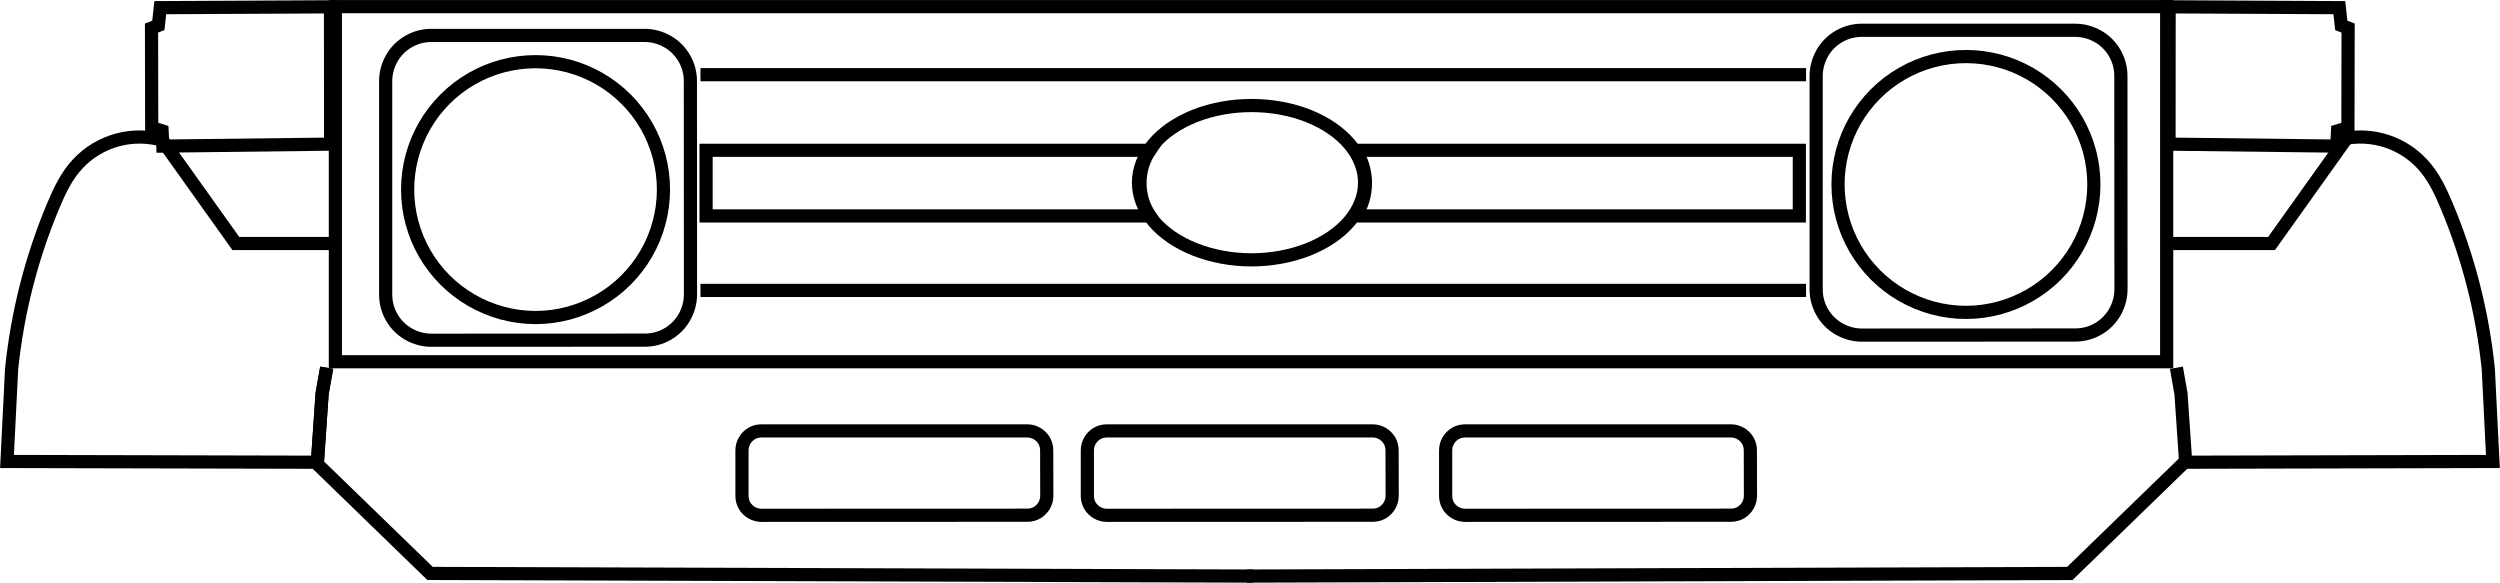
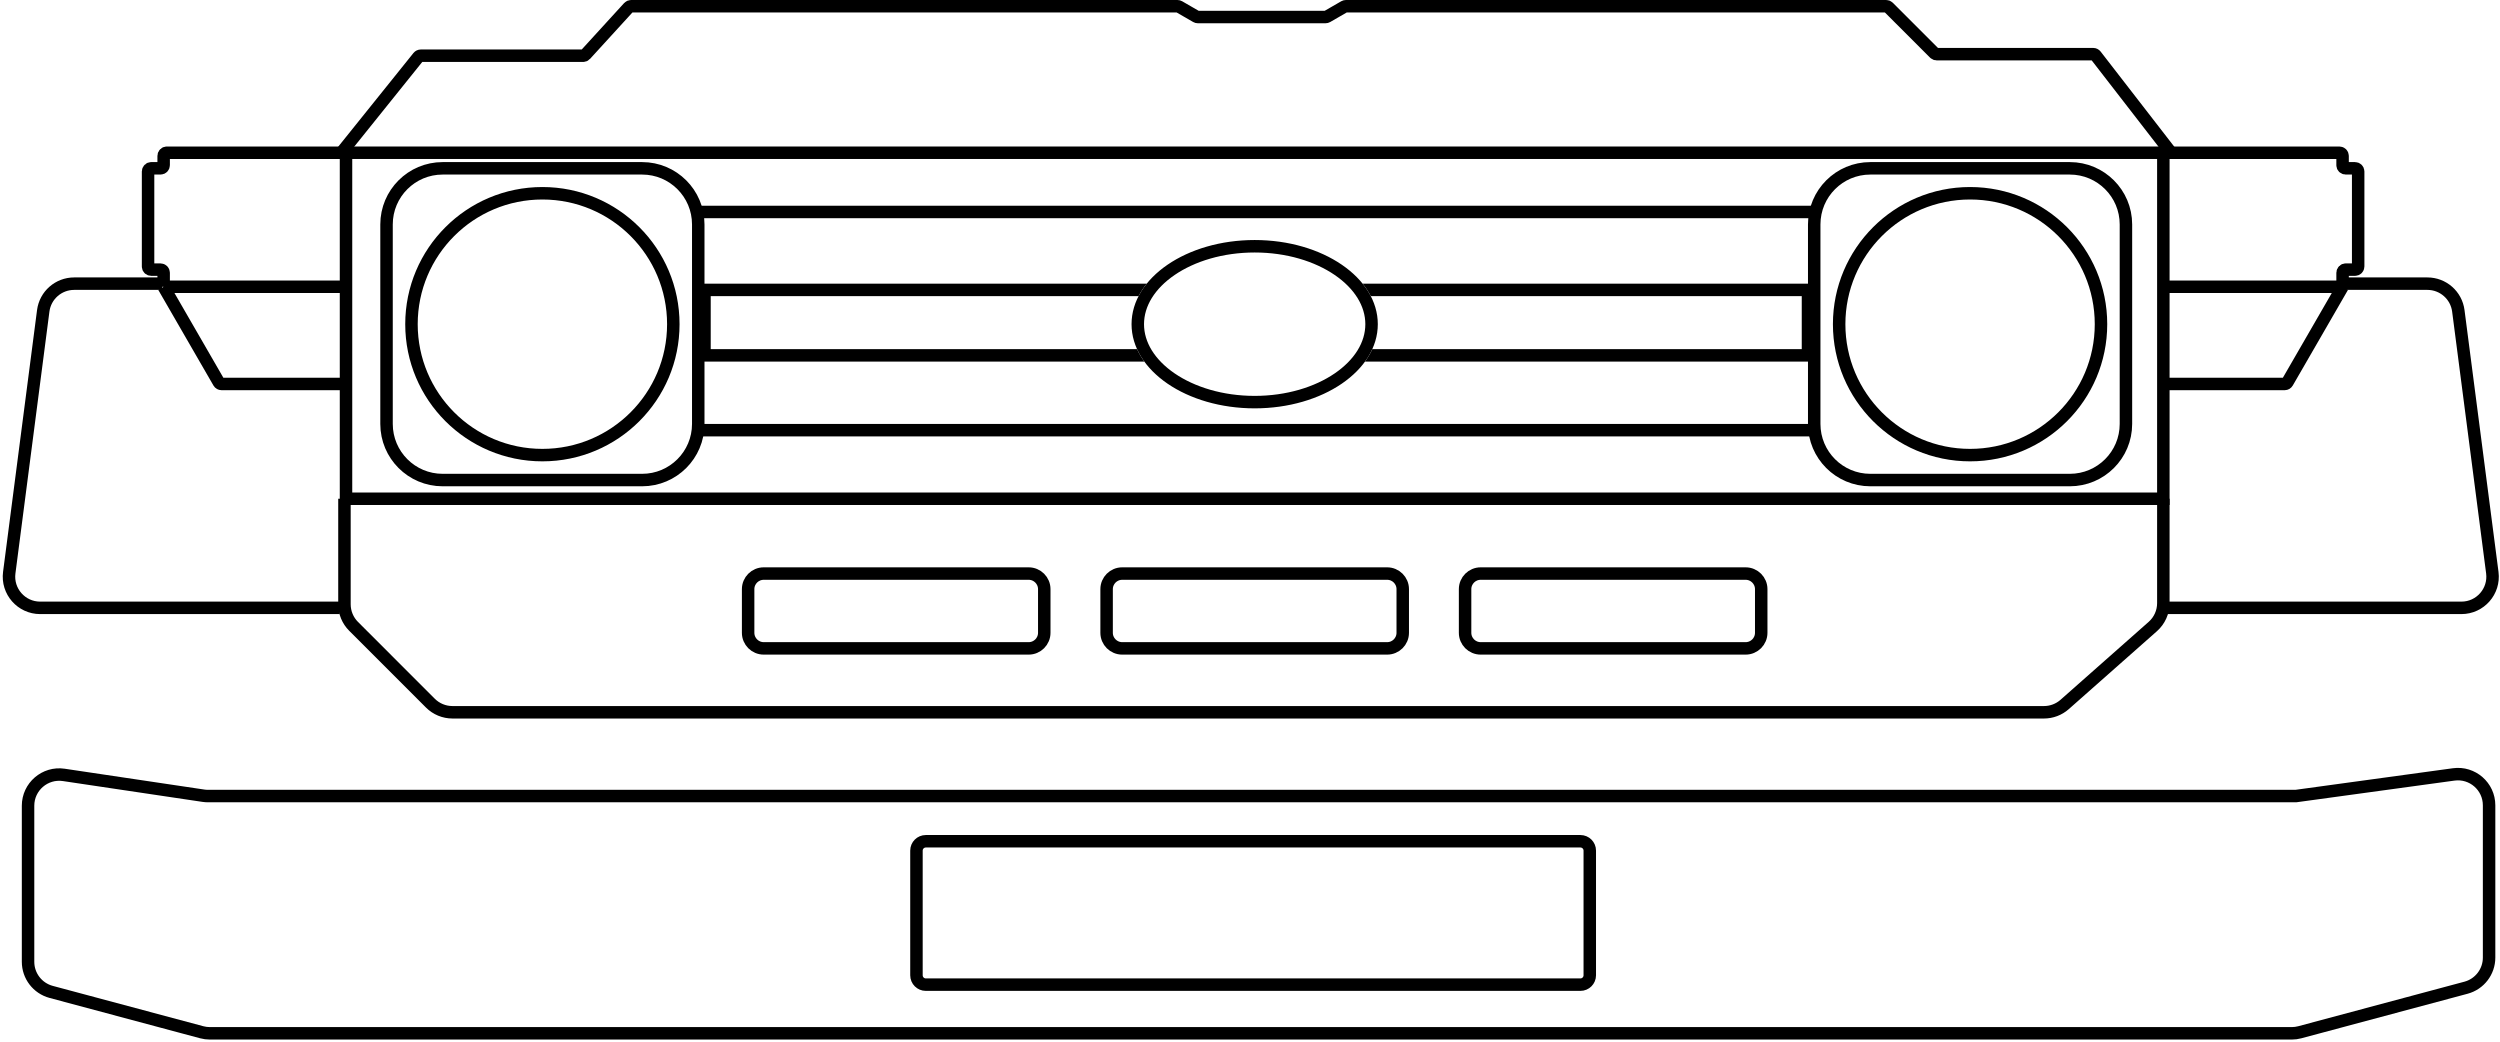
- <svg xmlns="http://www.w3.org/2000/svg" xmlns:ns1="http://xml.openoffice.org/svg/export" version="1.2" viewBox="14720 11711 26746 6235" preserveAspectRatio="xMidYMid" fill-rule="evenodd" stroke-width="28.222" stroke-linejoin="round" xml:space="preserve">
-   <defs class="EmbeddedBulletChars">
-     <g id="bullet-char-template-57356" transform="scale(0.0004882812,-0.0004882812)">
-       <path d="M 580,1141 L 1163,571 580,0 -4,571 580,1141 Z" />
-     </g>
-     <g id="bullet-char-template-57354" transform="scale(0.0004882812,-0.0004882812)">
-       <path d="M 8,1128 L 1137,1128 1137,0 8,0 8,1128 Z" />
-     </g>
-     <g id="bullet-char-template-10146" transform="scale(0.0004882812,-0.0004882812)">
-       <path d="M 174,0 L 602,739 174,1481 1456,739 174,0 Z M 1358,739 L 309,1346 659,739 1358,739 Z" />
-     </g>
-     <g id="bullet-char-template-10132" transform="scale(0.0004882812,-0.0004882812)">
-       <path d="M 2015,739 L 1276,0 717,0 1260,543 174,543 174,936 1260,936 717,1481 1274,1481 2015,739 Z" />
-     </g>
-     <g id="bullet-char-template-10007" transform="scale(0.0004882812,-0.0004882812)">
-       <path d="M 0,-2 C -7,14 -16,27 -25,37 L 356,567 C 262,823 215,952 215,954 215,979 228,992 255,992 264,992 276,990 289,987 310,991 331,999 354,1012 L 381,999 492,748 772,1049 836,1024 860,1049 C 881,1039 901,1025 922,1006 886,937 835,863 770,784 769,783 710,716 594,584 L 774,223 C 774,196 753,168 711,139 L 727,119 C 717,90 699,76 672,76 641,76 570,178 457,381 L 164,-76 C 142,-110 111,-127 72,-127 30,-127 9,-110 8,-76 1,-67 -2,-52 -2,-32 -2,-23 -1,-13 0,-2 Z" />
-     </g>
-     <g id="bullet-char-template-10004" transform="scale(0.0004882812,-0.0004882812)">
-       <path d="M 285,-33 C 182,-33 111,30 74,156 52,228 41,333 41,471 41,549 55,616 82,672 116,743 169,778 240,778 293,778 328,747 346,684 L 369,508 C 377,444 397,411 428,410 L 1163,1116 C 1174,1127 1196,1133 1229,1133 1271,1133 1292,1118 1292,1087 L 1292,965 C 1292,929 1282,901 1262,881 L 442,47 C 390,-6 338,-33 285,-33 Z" />
-     </g>
-     <g id="bullet-char-template-9679" transform="scale(0.0004882812,-0.0004882812)">
-       <path d="M 813,0 C 632,0 489,54 383,161 276,268 223,411 223,592 223,773 276,916 383,1023 489,1130 632,1184 813,1184 992,1184 1136,1130 1245,1023 1353,916 1407,772 1407,592 1407,412 1353,268 1245,161 1136,54 992,0 813,0 Z" />
-     </g>
-     <g id="bullet-char-template-8226" transform="scale(0.0004882812,-0.0004882812)">
-       <path d="M 346,457 C 273,457 209,483 155,535 101,586 74,649 74,723 74,796 101,859 155,911 209,963 273,989 346,989 419,989 480,963 531,910 582,859 608,796 608,723 608,648 583,586 532,535 482,483 420,457 346,457 Z" />
-     </g>
-     <g id="bullet-char-template-8211" transform="scale(0.0004882812,-0.0004882812)">
-       <path d="M -4,459 L 1135,459 1135,606 -4,606 -4,459 Z" />
-     </g>
-     <g id="bullet-char-template-61548" transform="scale(0.0004882812,-0.0004882812)">
-       <path d="M 173,740 C 173,903 231,1043 346,1159 462,1274 601,1332 765,1332 928,1332 1067,1274 1183,1159 1299,1043 1357,903 1357,740 1357,577 1299,437 1183,322 1067,206 928,148 765,148 601,148 462,206 346,322 231,437 173,577 173,740 Z" />
-     </g>
-   </defs>
-   <g ns1:name="page7" class="Page">
-     <g class="Group">
-       <g class="com.sun.star.drawing.CustomShape">
-         <g id="id3">
-           <rect class="BoundingBox" stroke="none" fill="none" x="22203" y="13248" width="4953" height="845" />
-           <path fill="none" stroke="rgb(0,0,0)" stroke-width="141" stroke-linejoin="miter" d="M 22274,13319 L 27022,13319 C 26952,13423 26916,13545 26916,13670 26916,13794 26952,13916 27022,14021 L 22274,14021 22274,13319 Z" />
-         </g>
-       </g>
-       <g class="com.sun.star.drawing.CustomShape">
-         <g id="id4">
-           <rect class="BoundingBox" stroke="none" fill="none" x="30115" y="16250" width="3404" height="1046" />
-           <path fill="none" stroke="rgb(0,0,0)" stroke-width="141" stroke-linejoin="miter" d="M 30186,16529 L 30186,16529 C 30186,16492 30196,16456 30214,16425 30232,16393 30259,16367 30290,16348 30322,16330 30358,16321 30394,16321 L 33238,16321 33238,16321 C 33275,16321 33311,16331 33342,16349 33374,16367 33400,16394 33419,16425 33437,16457 33446,16493 33446,16529 L 33446,16529 33447,17015 33447,17015 C 33447,17052 33437,17088 33419,17119 33401,17151 33374,17177 33343,17196 33311,17214 33275,17223 33239,17223 L 30394,17224 30394,17224 C 30357,17224 30321,17214 30290,17196 30258,17178 30232,17151 30213,17120 30195,17088 30186,17052 30186,17016 L 30186,16529 Z" />
-         </g>
-       </g>
-       <g class="com.sun.star.drawing.CustomShape">
-         <g id="id5">
-           <rect class="BoundingBox" stroke="none" fill="none" x="22587" y="16250" width="3404" height="1046" />
-           <path fill="none" stroke="rgb(0,0,0)" stroke-width="141" stroke-linejoin="miter" d="M 22658,16529 L 22658,16529 C 22658,16492 22668,16456 22686,16425 22704,16393 22731,16367 22762,16348 22794,16330 22830,16321 22866,16321 L 25710,16321 25710,16321 C 25747,16321 25783,16331 25814,16349 25846,16367 25872,16394 25891,16425 25909,16457 25918,16493 25918,16529 L 25918,16529 25919,17015 25919,17015 C 25919,17052 25909,17088 25891,17119 25873,17151 25846,17177 25815,17196 25783,17214 25747,17223 25711,17223 L 22866,17224 22866,17224 C 22829,17224 22793,17214 22762,17196 22730,17178 22704,17151 22685,17120 22667,17088 22658,17052 22658,17016 L 22658,16529 Z" />
-         </g>
-       </g>
-       <g class="com.sun.star.drawing.CustomShape">
-         <g id="id6">
-           <rect class="BoundingBox" stroke="none" fill="none" x="18046" y="15632" width="240" height="1013" />
-           <path fill="none" stroke="rgb(0,0,0)" stroke-width="141" stroke-linejoin="miter" d="M 18215,15645 L 18166,15922 18117,16639" />
-         </g>
-       </g>
-       <g class="com.sun.star.drawing.CustomShape">
-         <g id="id7">
-           <rect class="BoundingBox" stroke="none" fill="none" x="37934" y="15632" width="240" height="1013" />
-           <path fill="none" stroke="rgb(0,0,0)" stroke-width="141" stroke-linejoin="miter" d="M 38004,15645 L 38053,15922 38102,16639" />
-         </g>
-       </g>
-       <g class="com.sun.star.drawing.CustomShape">
-         <g id="id8">
-           <rect class="BoundingBox" stroke="none" fill="none" x="18237" y="11711" width="19735" height="3942" />
-           <path fill="none" stroke="rgb(0,0,0)" stroke-width="141" stroke-linejoin="miter" d="M 28104,15581 L 18308,15581 18308,11782 37900,11782 37900,15581 28104,15581 Z" />
-         </g>
-       </g>
-       <g class="com.sun.star.drawing.LineShape">
-         <g id="id9">
-           <rect class="BoundingBox" stroke="none" fill="none" x="22214" y="12439" width="11829" height="143" />
-           <path fill="none" stroke="rgb(0,0,0)" stroke-width="141" stroke-linejoin="miter" d="M 22214,12510 L 34042,12510" />
-         </g>
-       </g>
-       <g class="com.sun.star.drawing.CustomShape">
-         <g id="id10">
-           <rect class="BoundingBox" stroke="none" fill="none" x="26829" y="12769" width="2562" height="1793" />
-           <path fill="none" stroke="rgb(0,0,0)" stroke-width="141" stroke-linejoin="miter" d="M 26900,13665 L 26900,13665 C 26900,13520 26956,13378 27062,13252 27168,13127 27321,13023 27505,12950 27689,12878 27897,12840 28109,12840 L 28109,12840 C 28322,12840 28530,12878 28714,12950 28898,13023 29051,13127 29157,13252 29263,13378 29319,13520 29319,13665 L 29319,13665 29319,13665 C 29319,13810 29263,13952 29157,14078 29051,14203 28898,14307 28714,14380 28530,14452 28322,14491 28109,14491 L 28109,14491 C 27897,14491 27689,14452 27505,14380 27321,14307 27168,14203 27062,14078 26956,13952 26900,13810 26900,13665 Z" />
-         </g>
-       </g>
-       <g class="com.sun.star.drawing.CustomShape">
-         <g id="id11">
-           <rect class="BoundingBox" stroke="none" fill="none" x="34313" y="12245" width="2880" height="2879" />
-           <path fill="none" stroke="rgb(0,0,0)" stroke-width="141" stroke-linejoin="miter" d="M 34384,13684 L 34384,13684 C 34384,13444 34447,13208 34567,13000 34687,12792 34860,12619 35068,12499 35276,12379 35512,12316 35753,12316 L 35753,12316 C 35993,12316 36229,12379 36437,12499 36645,12619 36818,12792 36938,13000 37058,13208 37121,13444 37121,13684 L 37121,13684 37121,13684 C 37121,13924 37058,14160 36938,14368 36818,14576 36645,14749 36437,14869 36229,14989 35993,15053 35753,15053 L 35753,15053 C 35512,15053 35276,14989 35068,14869 34860,14749 34687,14576 34567,14368 34447,14160 34384,13924 34384,13684 Z" />
-         </g>
-       </g>
-       <g class="com.sun.star.drawing.CustomShape">
-         <g id="id12">
-           <rect class="BoundingBox" stroke="none" fill="none" x="34079" y="11964" width="3404" height="3404" />
-           <path fill="none" stroke="rgb(0,0,0)" stroke-width="141" stroke-linejoin="miter" d="M 34150,12524 L 34150,12524 C 34150,12438 34173,12354 34216,12279 34258,12205 34320,12143 34395,12100 34469,12057 34553,12035 34639,12035 L 36921,12035 36921,12035 C 37007,12035 37091,12058 37166,12101 37240,12143 37302,12205 37345,12280 37388,12354 37410,12438 37410,12524 L 37410,12524 37411,14806 37411,14806 C 37411,14892 37388,14976 37345,15051 37303,15125 37241,15187 37166,15230 37092,15273 37008,15295 36922,15295 L 34639,15296 34639,15296 C 34553,15296 34469,15273 34394,15230 34320,15188 34258,15126 34215,15051 34172,14977 34150,14893 34150,14807 L 34150,12524 Z" />
-         </g>
-       </g>
-       <g class="com.sun.star.drawing.CustomShape">
-         <g id="id13">
-           <rect class="BoundingBox" stroke="none" fill="none" x="19010" y="12300" width="2880" height="2879" />
-           <path fill="none" stroke="rgb(0,0,0)" stroke-width="141" stroke-linejoin="miter" d="M 19081,13739 L 19081,13739 C 19081,13499 19144,13263 19264,13055 19384,12847 19557,12674 19765,12554 19973,12434 20209,12371 20450,12371 L 20450,12371 C 20690,12371 20926,12434 21134,12554 21342,12674 21515,12847 21635,13055 21755,13263 21818,13499 21818,13739 L 21818,13739 21818,13739 C 21818,13979 21755,14215 21635,14423 21515,14631 21342,14804 21134,14924 20926,15044 20690,15108 20450,15108 L 20450,15108 C 20209,15108 19973,15044 19765,14924 19557,14804 19384,14631 19264,14423 19144,14215 19081,13979 19081,13739 Z" />
-         </g>
-       </g>
-       <g class="com.sun.star.drawing.CustomShape">
-         <g id="id14">
-           <rect class="BoundingBox" stroke="none" fill="none" x="18775" y="12019" width="3404" height="3404" />
-           <path fill="none" stroke="rgb(0,0,0)" stroke-width="141" stroke-linejoin="miter" d="M 18846,12579 L 18846,12579 C 18846,12493 18869,12409 18912,12334 18954,12260 19016,12198 19091,12155 19165,12112 19249,12090 19335,12090 L 21617,12090 21617,12090 C 21703,12090 21787,12113 21862,12156 21936,12198 21998,12260 22041,12335 22084,12409 22106,12493 22106,12579 L 22106,12579 22107,14861 22107,14861 C 22107,14947 22084,15031 22041,15106 21999,15180 21937,15242 21862,15285 21788,15328 21704,15350 21618,15350 L 19335,15351 19335,15351 C 19249,15351 19165,15328 19090,15285 19016,15243 18954,15181 18911,15106 18868,15032 18846,14948 18846,14862 L 18846,12579 Z" />
-         </g>
-       </g>
-       <g class="com.sun.star.drawing.LineShape">
-         <g id="id15">
-           <rect class="BoundingBox" stroke="none" fill="none" x="22214" y="14747" width="11829" height="143" />
-           <path fill="none" stroke="rgb(0,0,0)" stroke-width="141" stroke-linejoin="miter" d="M 22214,14818 L 34042,14818" />
-         </g>
-       </g>
-       <g class="com.sun.star.drawing.CustomShape">
-         <g id="id16">
-           <rect class="BoundingBox" stroke="none" fill="none" x="18046" y="15632" width="240" height="1013" />
-           <path fill="none" stroke="rgb(0,0,0)" stroke-width="141" stroke-linejoin="miter" d="M 18215,15645 L 18166,15922 18117,16639" />
-         </g>
-       </g>
-       <g class="com.sun.star.drawing.CustomShape">
-         <g id="id17">
-           <rect class="BoundingBox" stroke="none" fill="none" x="16270" y="11713" width="2059" height="1634" />
-           <path fill="none" stroke="rgb(0,0,0)" stroke-width="141" stroke-linejoin="miter" d="M 18256,11784 L 16435,11793 16414,11983 16341,12011 16343,13077 16454,13111 16462,13274 18257,13253 18256,11784 18256,11784 Z" />
-         </g>
-       </g>
-       <g class="com.sun.star.drawing.CustomShape">
-         <g id="id18">
-           <rect class="BoundingBox" stroke="none" fill="none" x="14720" y="13106" width="13409" height="4840" />
-           <path fill="none" stroke="rgb(0,0,0)" stroke-width="141" stroke-linejoin="miter" d="M 16479,13217 C 16151,13116 15791,13208 15552,13464 15431,13593 15356,13754 15288,13916 15056,14470 14906,15057 14844,15660 L 14795,16648 18094,16656 19321,17846 28127,17874" />
-         </g>
-       </g>
-       <g class="com.sun.star.drawing.CustomShape">
-         <g id="id19">
-           <rect class="BoundingBox" stroke="none" fill="none" x="28057" y="13106" width="13409" height="4840" />
-           <path fill="none" stroke="rgb(0,0,0)" stroke-width="141" stroke-linejoin="miter" d="M 39706,13217 C 40034,13116 40394,13208 40633,13464 40754,13593 40829,13754 40897,13916 41129,14470 41279,15057 41341,15660 L 41390,16648 38091,16656 36864,17846 28058,17874" />
-         </g>
-       </g>
-       <g class="com.sun.star.drawing.CustomShape">
-         <g id="id20">
-           <rect class="BoundingBox" stroke="none" fill="none" x="16367" y="13128" width="1962" height="1260" />
-           <path fill="none" stroke="rgb(0,0,0)" stroke-width="141" stroke-linejoin="miter" d="M 16425,13169 L 17243,14316 18328,14316" />
-         </g>
-       </g>
-       <g class="com.sun.star.drawing.CustomShape">
-         <g id="id21">
-           <rect class="BoundingBox" stroke="none" fill="none" x="37854" y="11713" width="2059" height="1634" />
-           <path fill="none" stroke="rgb(0,0,0)" stroke-width="141" stroke-linejoin="miter" d="M 37926,11784 L 39747,11793 39768,11983 39841,12011 39839,13077 39728,13111 39720,13274 37925,13253 37926,11784 37926,11784 Z" />
-         </g>
-       </g>
-       <g class="com.sun.star.drawing.CustomShape">
-         <g id="id22">
-           <rect class="BoundingBox" stroke="none" fill="none" x="37937" y="13128" width="1962" height="1260" />
-           <path fill="none" stroke="rgb(0,0,0)" stroke-width="141" stroke-linejoin="miter" d="M 39840,13169 L 39022,14316 37937,14316" />
-         </g>
-       </g>
-       <g class="com.sun.star.drawing.CustomShape">
-         <g id="id23">
-           <rect class="BoundingBox" stroke="none" fill="none" x="26282" y="16250" width="3404" height="1046" />
-           <path fill="none" stroke="rgb(0,0,0)" stroke-width="141" stroke-linejoin="miter" d="M 26353,16529 L 26353,16529 C 26353,16492 26363,16456 26381,16425 26399,16393 26426,16367 26457,16348 26489,16330 26525,16321 26561,16321 L 29405,16321 29405,16321 C 29442,16321 29478,16331 29509,16349 29541,16367 29567,16394 29586,16425 29604,16457 29613,16493 29613,16529 L 29613,16529 29614,17015 29614,17015 C 29614,17052 29604,17088 29586,17119 29568,17151 29541,17177 29510,17196 29478,17214 29442,17223 29406,17223 L 26561,17224 26561,17224 C 26524,17224 26488,17214 26457,17196 26425,17178 26399,17151 26380,17120 26362,17088 26353,17052 26353,17016 L 26353,16529 Z" />
-         </g>
-       </g>
-       <g class="com.sun.star.drawing.CustomShape">
-         <g id="id24">
-           <rect class="BoundingBox" stroke="none" fill="none" x="29089" y="13248" width="4953" height="845" />
-           <path fill="none" stroke="rgb(0,0,0)" stroke-width="141" stroke-linejoin="miter" d="M 33970,13319 L 29222,13319 C 29292,13423 29328,13545 29328,13670 29328,13794 29292,13916 29222,14021 L 33970,14021 33970,13319 Z" />
-         </g>
-       </g>
-     </g>
-   </g>
+ <svg xmlns="http://www.w3.org/2000/svg" width="802" height="334" viewBox="0 0 802 334" fill="none">
+   <rect x="294" y="269.877" width="216" height="46" rx="3" stroke="black" stroke-width="4" />
+   <path d="M65.267 255.268L20.475 248.588C14.431 247.687 9 252.369 9 258.479V308.543C9 313.069 12.04 317.031 16.412 318.203L64.728 331.149C65.573 331.375 66.443 331.49 67.317 331.49H735.183C736.057 331.49 736.928 331.375 737.772 331.149L791.088 316.863C795.46 315.692 798.5 311.73 798.5 307.204V258.341C798.5 252.279 793.148 247.611 787.142 248.434L736.5 255.377H66.742C66.248 255.377 65.755 255.34 65.267 255.268Z" stroke="black" stroke-width="4" />
+   <path d="M110 48.377L134.2 18.251C134.39 18.015 134.676 17.877 134.979 17.877H187.059C187.34 17.877 187.608 17.759 187.797 17.552L201.703 2.326C201.892 2.118 202.16 2 202.441 2H377.732C377.908 2 378.08 2.046 378.232 2.134L383.768 5.33C383.92 5.418 384.092 5.464 384.268 5.464H425.232C425.408 5.464 425.58 5.418 425.732 5.33L431.268 2.134C431.42 2.046 431.592 2 431.768 2H605.086C605.351 2 605.605 2.105 605.793 2.293L620.584 17.084C620.772 17.272 621.026 17.377 621.291 17.377H671.51C671.819 17.377 672.111 17.52 672.3 17.765L696 48.377" stroke="black" stroke-width="4" />
+   <rect x="111" y="49" width="583" height="111" stroke="black" stroke-width="4" />
+   <rect x="124" y="54" width="100" height="100" rx="18" stroke="black" stroke-width="4" />
+   <circle cx="174" cy="104" r="42" stroke="black" stroke-width="4" />
+   <rect x="582" y="54" width="100" height="100" rx="18" stroke="black" stroke-width="4" />
+   <circle cx="632" cy="104" r="42" stroke="black" stroke-width="4" />
+   <line x1="224" y1="68" x2="581" y2="68" stroke="black" stroke-width="4" />
+   <line x1="224" y1="138" x2="581" y2="138" stroke="black" stroke-width="4" />
+   <path d="M367.874 91C366.848 92.274 365.968 93.611 365.25 95H228V112H364.763C365.39 113.385 366.179 114.72 367.109 116H224V91H367.874ZM582 116H437.891C438.821 114.72 439.61 113.385 440.237 112H578V95H439.75C439.032 93.611 438.152 92.274 437.126 91H582V116Z" fill="black" />
+   <path d="M402.5 79C413.058 79 422.527 81.929 429.302 86.56C436.086 91.197 440 97.398 440 104C440 110.602 436.086 116.803 429.302 121.44C422.527 126.071 413.058 129 402.5 129C391.942 129 382.473 126.071 375.698 121.44C368.914 116.803 365 110.602 365 104C365 97.398 368.914 91.197 375.698 86.56C382.473 81.929 391.942 79 402.5 79Z" stroke="black" stroke-width="4" />
+   <rect x="355" y="184" width="95" height="24" rx="5" stroke="black" stroke-width="4" />
+   <rect x="470" y="184" width="95" height="24" rx="5" stroke="black" stroke-width="4" />
+   <rect x="240" y="184" width="95" height="24" rx="5" stroke="black" stroke-width="4" />
+   <path d="M110.5 160V193.858C110.5 196.51 111.554 199.054 113.429 200.929L138.071 225.571C139.946 227.446 142.49 228.5 145.142 228.5H655.713C658.153 228.5 660.509 227.608 662.337 225.992L690.623 200.985C692.77 199.087 694 196.359 694 193.493V160" stroke="black" stroke-width="4" />
+   <path d="M693.5 195H789.618C795.652 195 800.312 189.696 799.535 183.713L788.631 99.713C787.984 94.729 783.739 91 778.714 91H750.5" stroke="black" stroke-width="4" />
+   <path d="M109 195H12.882C6.848 195 2.188 189.696 2.965 183.713L13.869 99.713C14.516 94.729 18.761 91 23.786 91H52" stroke="black" stroke-width="4" />
+   <path d="M111.5 49H53.5C52.948 49 52.5 49.448 52.5 50V53C52.5 53.552 52.052 54 51.5 54H48.5C47.948 54 47.5 54.448 47.5 55V85.5C47.5 86.052 47.948 86.5 48.5 86.5H51.5C52.052 86.5 52.5 86.948 52.5 87.5V92M52.5 92L70.211 122.677C70.39 122.986 70.72 123.177 71.077 123.177H111.5M52.5 92H111.5" stroke="black" stroke-width="4" />
+   <path d="M692.5 49H750.5C751.052 49 751.5 49.448 751.5 50V53C751.5 53.552 751.948 54 752.5 54H755.5C756.052 54 756.5 54.448 756.5 55V85.5C756.5 86.052 756.052 86.5 755.5 86.5H752.5C751.948 86.5 751.5 86.948 751.5 87.5V92M751.5 92L733.789 122.677C733.61 122.986 733.28 123.177 732.923 123.177H692.5M751.5 92H692.5" stroke="black" stroke-width="4" />
</svg>
